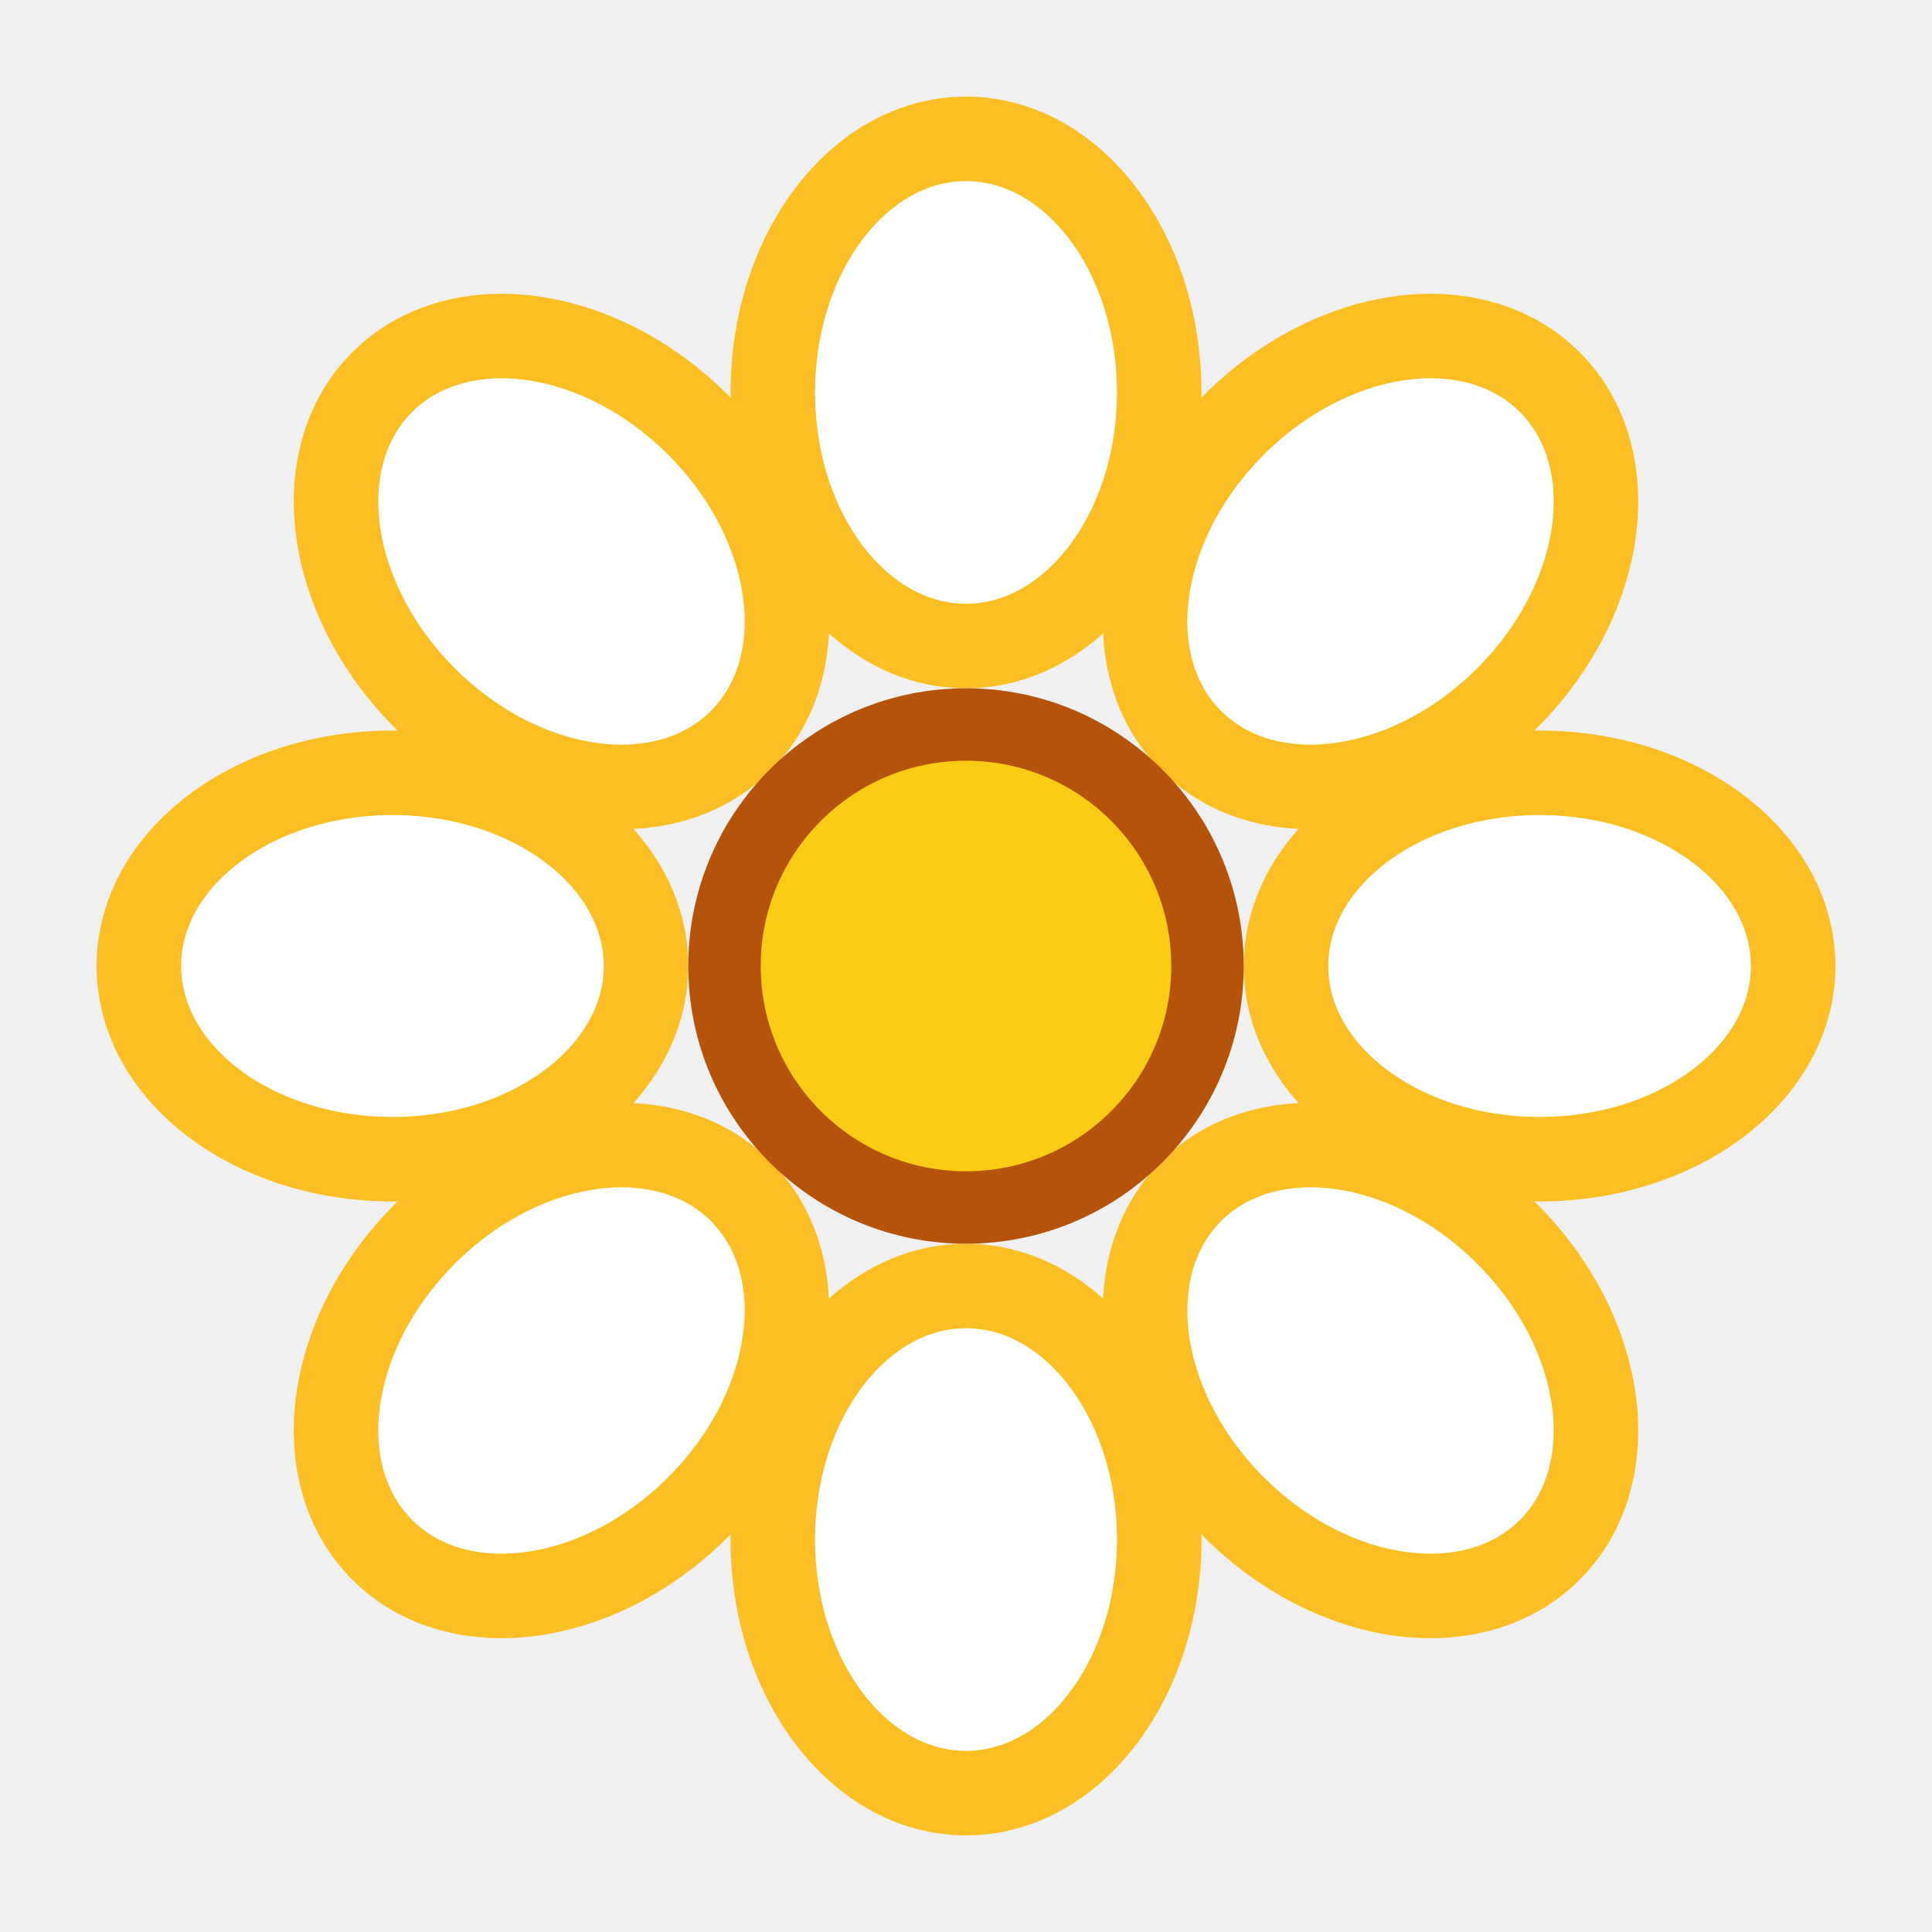
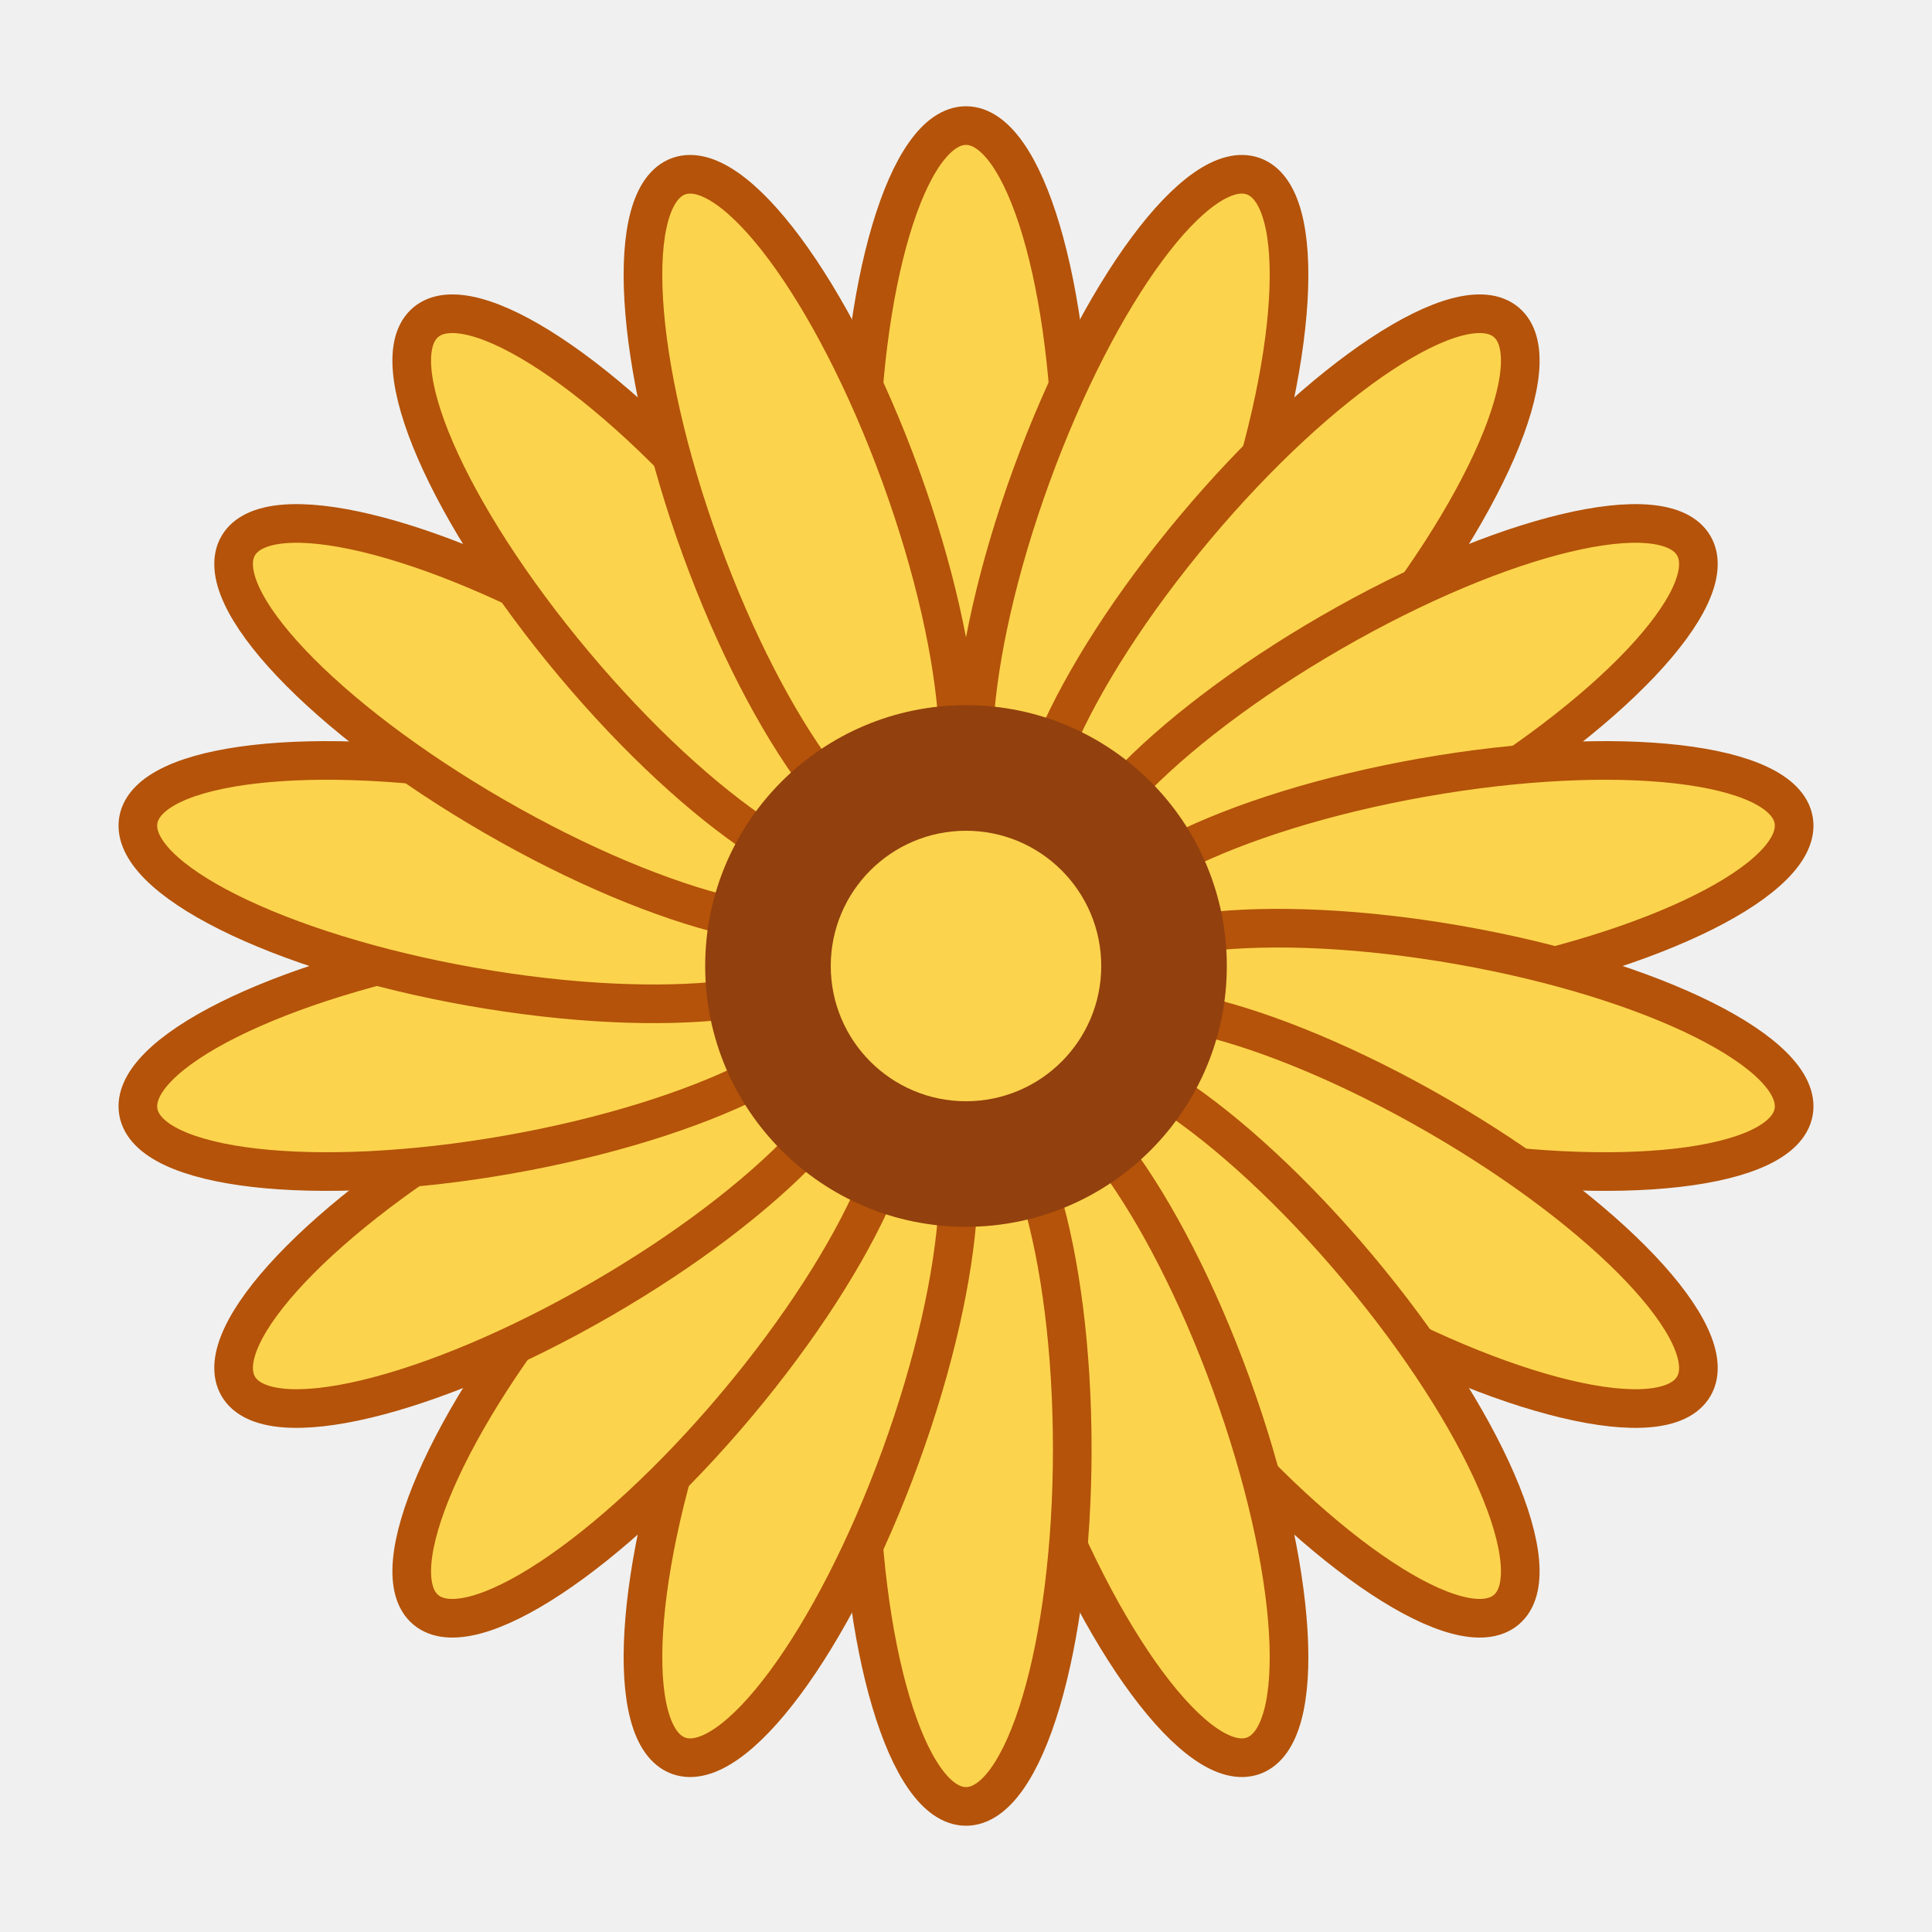
- <svg xmlns="http://www.w3.org/2000/svg" viewBox="0 0 32 32">
-   <g fill="#ffffff" stroke="#fbbf24" stroke-width="1.4" stroke-linejoin="round">
-     <ellipse cx="16" cy="6.5" rx="3.2" ry="4.2" />
-     <ellipse cx="16" cy="25.5" rx="3.2" ry="4.2" />
-     <ellipse cx="6.5" cy="16" rx="4.2" ry="3.2" />
-     <ellipse cx="25.5" cy="16" rx="4.2" ry="3.2" />
-     <ellipse cx="9.3" cy="9.3" rx="3.2" ry="4.2" transform="rotate(-45 9.3 9.3)" />
-     <ellipse cx="22.7" cy="9.3" rx="3.2" ry="4.2" transform="rotate(45 22.7 9.3)" />
-     <ellipse cx="9.3" cy="22.7" rx="3.2" ry="4.2" transform="rotate(45 9.3 22.7)" />
-     <ellipse cx="22.7" cy="22.7" rx="3.2" ry="4.2" transform="rotate(-45 22.7 22.7)" />
+ <svg xmlns="http://www.w3.org/2000/svg" viewBox="0 0 200 200">
+   <g fill="#fcd34d" stroke="#b45309" stroke-width="4" stroke-linejoin="round">
+     <ellipse cx="100" cy="50" rx="11" ry="37" transform="rotate(0 100 100)" />
+     <ellipse cx="100" cy="50" rx="11" ry="37" transform="rotate(20 100 100)" />
+     <ellipse cx="100" cy="50" rx="11" ry="37" transform="rotate(40 100 100)" />
+     <ellipse cx="100" cy="50" rx="11" ry="37" transform="rotate(60 100 100)" />
+     <ellipse cx="100" cy="50" rx="11" ry="37" transform="rotate(80 100 100)" />
+     <ellipse cx="100" cy="50" rx="11" ry="37" transform="rotate(100 100 100)" />
+     <ellipse cx="100" cy="50" rx="11" ry="37" transform="rotate(120 100 100)" />
+     <ellipse cx="100" cy="50" rx="11" ry="37" transform="rotate(140 100 100)" />
+     <ellipse cx="100" cy="50" rx="11" ry="37" transform="rotate(160 100 100)" />
+     <ellipse cx="100" cy="50" rx="11" ry="37" transform="rotate(180 100 100)" />
+     <ellipse cx="100" cy="50" rx="11" ry="37" transform="rotate(200 100 100)" />
+     <ellipse cx="100" cy="50" rx="11" ry="37" transform="rotate(220 100 100)" />
+     <ellipse cx="100" cy="50" rx="11" ry="37" transform="rotate(240 100 100)" />
+     <ellipse cx="100" cy="50" rx="11" ry="37" transform="rotate(260 100 100)" />
+     <ellipse cx="100" cy="50" rx="11" ry="37" transform="rotate(280 100 100)" />
+     <ellipse cx="100" cy="50" rx="11" ry="37" transform="rotate(300 100 100)" />
+     <ellipse cx="100" cy="50" rx="11" ry="37" transform="rotate(320 100 100)" />
+     <ellipse cx="100" cy="50" rx="11" ry="37" transform="rotate(340 100 100)" />
  </g>
-   <circle cx="16" cy="16" r="4" fill="#facc15" stroke="#b45309" stroke-width="1.2" />
+   <circle cx="100" cy="100" r="27" fill="#92400e" />
+   <circle cx="100" cy="100" r="14" fill="#fcd34d" />
</svg>
